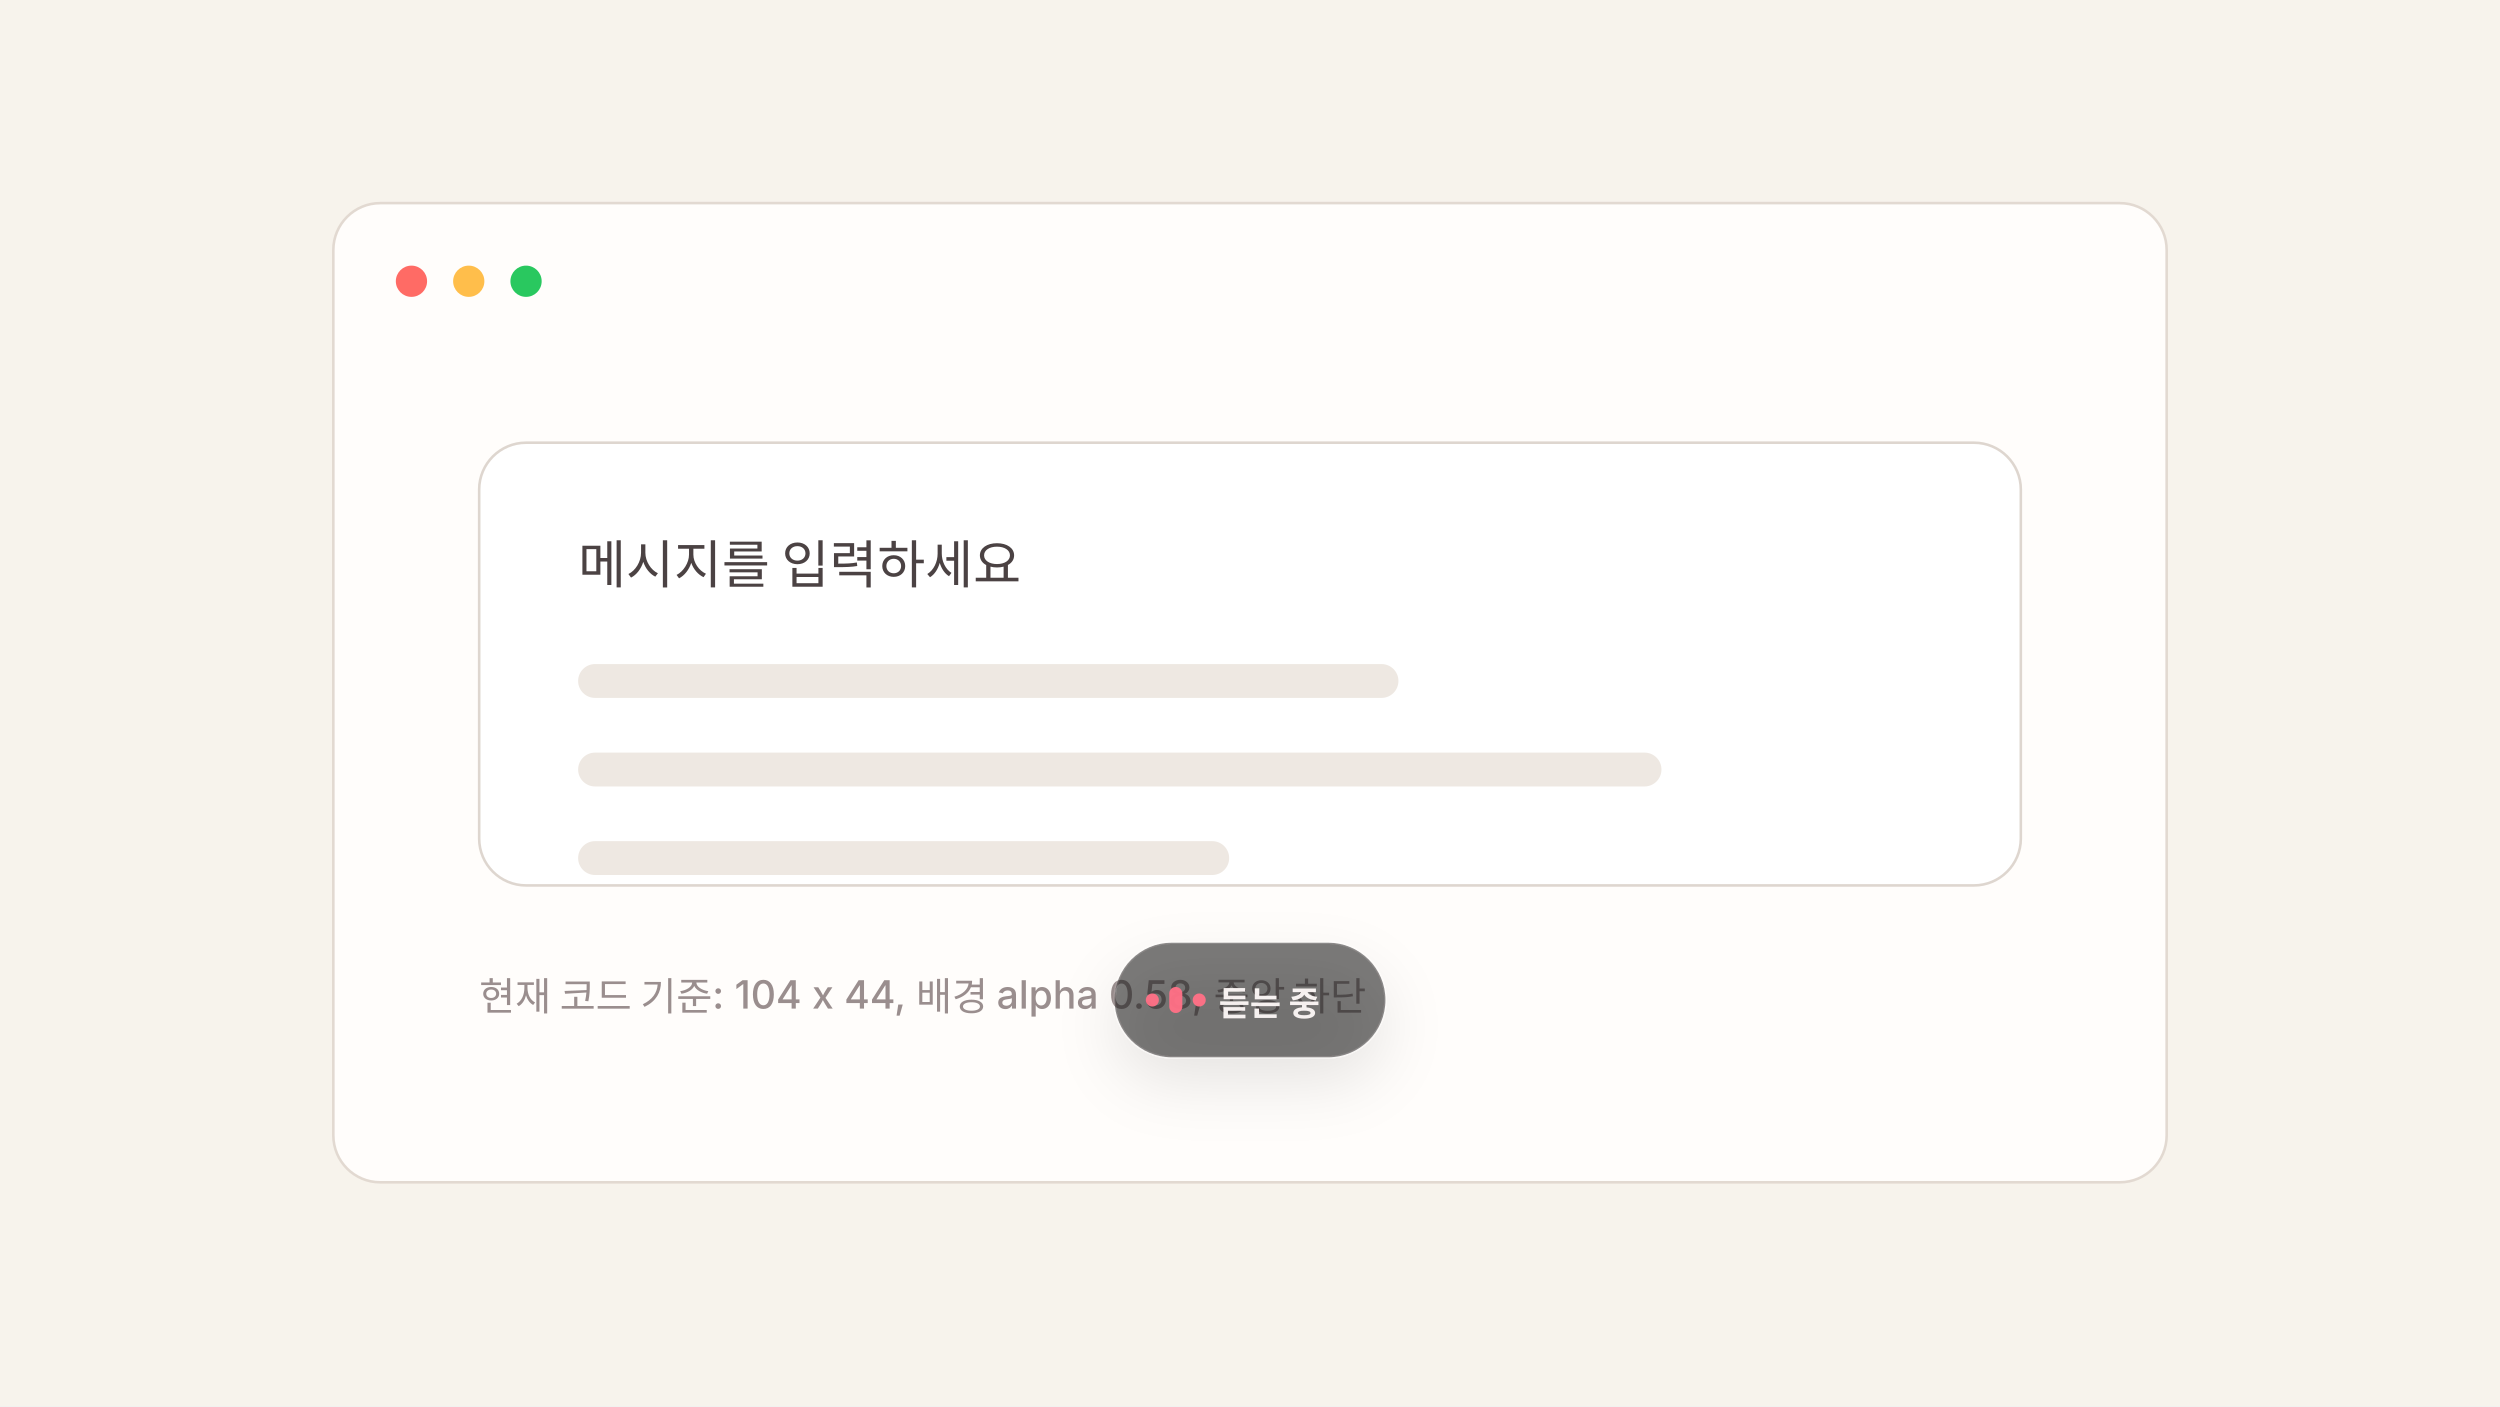
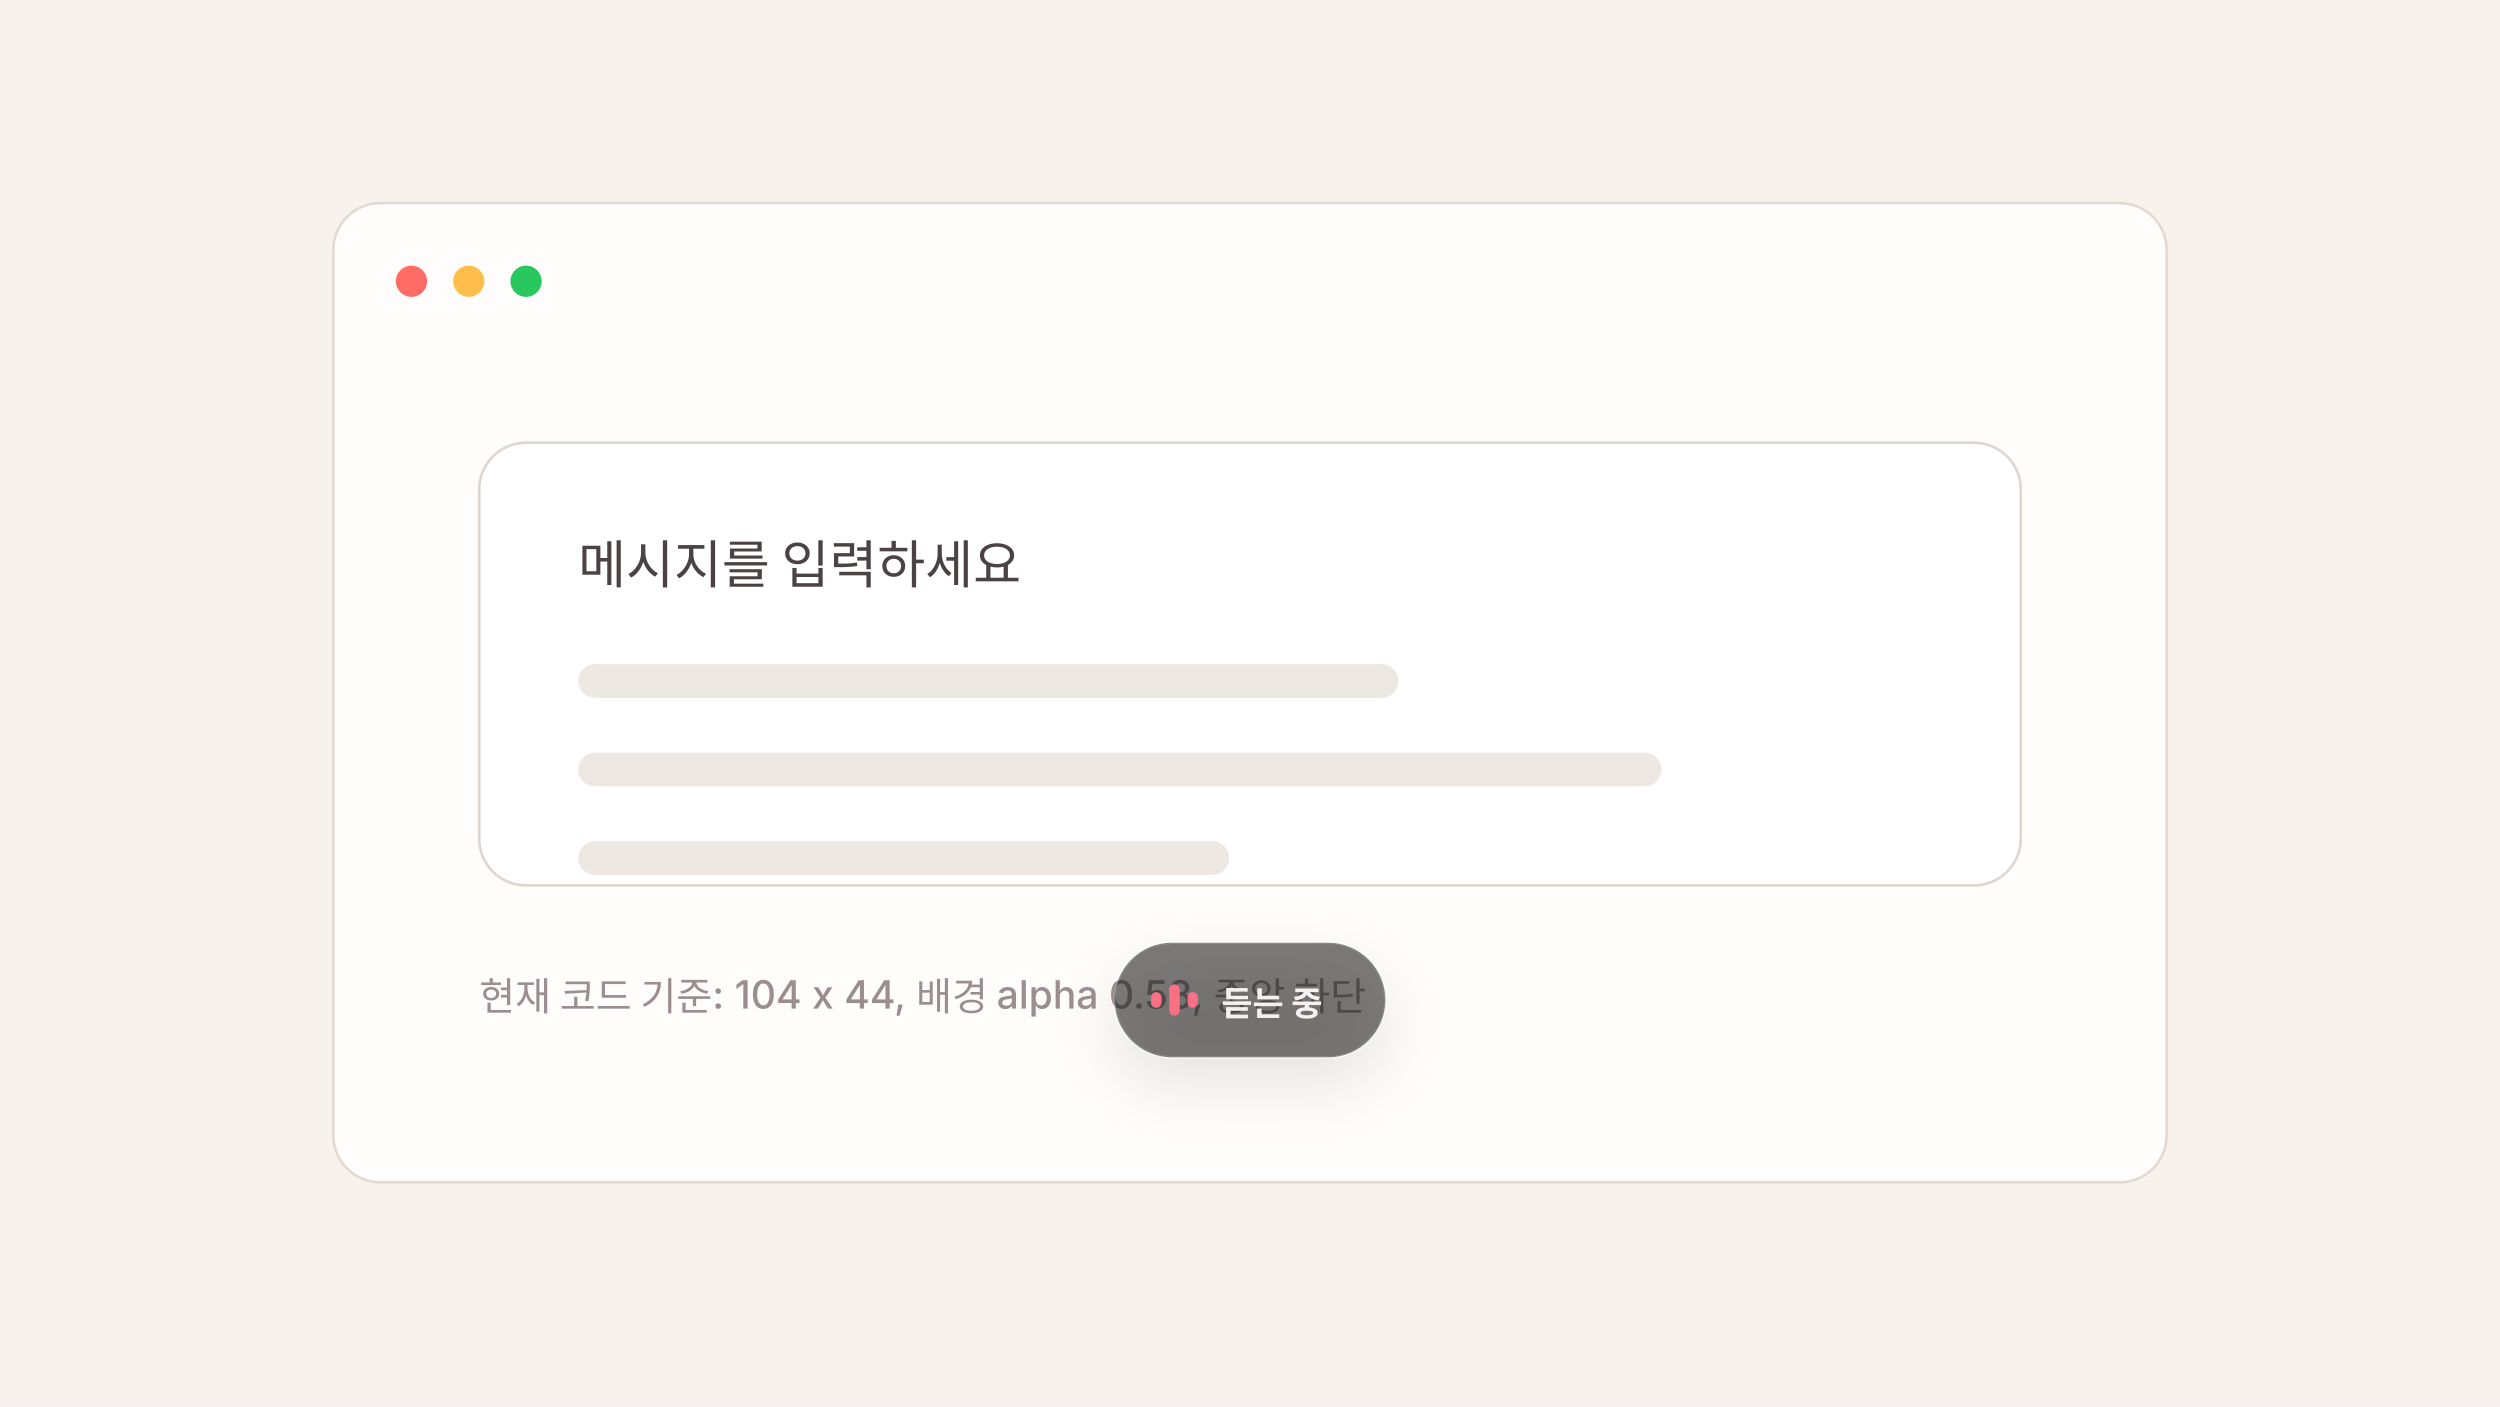
<svg xmlns="http://www.w3.org/2000/svg" width="960" height="540" viewBox="0 0 960 540">
  <defs>
    <filter id="hudShadow" x="-80%" y="-120%" width="260%" height="340%">
      <feDropShadow dx="0" dy="10" stdDeviation="12" flood-color="#1d1718" flood-opacity=".16" />
    </filter>
    <style>
      .ui{font-family:-apple-system,BlinkMacSystemFont,"Pretendard","Segoe UI",sans-serif}
      .body{font:500 20px -apple-system,BlinkMacSystemFont,"Pretendard","Segoe UI",sans-serif;fill:#4b4243}
      .muted{font:500 15px -apple-system,BlinkMacSystemFont,"Pretendard","Segoe UI",sans-serif;fill:#9a8e8e}
      .hud{font:650 13px -apple-system,BlinkMacSystemFont,"Pretendard","Segoe UI",sans-serif;fill:rgba(255,250,248,.94)}
    </style>
  </defs>
  <rect width="960" height="540" fill="#f7f3ec" />
  <rect x="128" y="78" width="704" height="376" rx="18" fill="#fffdfb" stroke="#e2d9d1" />
  <circle cx="158" cy="108" r="6" fill="#ff6b65" />
  <circle cx="180" cy="108" r="6" fill="#ffbe4b" />
  <circle cx="202" cy="108" r="6" fill="#29c85f" />
  <rect x="184" y="170" width="592" height="170" rx="18" fill="#ffffff" stroke="#ded6cf" />
  <text x="222" y="224" class="body">메시지를 입력하세요</text>
  <rect x="222" y="255" width="315" height="13" rx="6.5" fill="#eee8e2" />
  <rect x="222" y="289" width="416" height="13" rx="6.5" fill="#eee8e2" />
  <rect x="222" y="323" width="250" height="13" rx="6.5" fill="#eee8e2" />
  <text x="184" y="388" class="muted">현재 코드 기준: 104 x 44, 배경 alpha 0.58, 중앙 하단</text>
  <g transform="translate(428 362)" filter="url(#hudShadow)">
    <rect width="104" height="44" rx="22" fill="#221f20" fill-opacity=".58" stroke="#ffffff" stroke-opacity=".11" />
-     <rect x="12" y="19.5" width="5" height="5" rx="2.5" fill="#ff6f85" opacity=".96" />
-     <rect x="21" y="17" width="5" height="10" rx="2.5" fill="#ff6f85" opacity=".96" />
-     <rect x="30" y="19.5" width="5" height="5" rx="2.5" fill="#ff6f85" opacity=".96" />
-     <text x="40" y="28" class="hud">듣는 중</text>
+     <rect x="14" y="19" width="4" height="6" rx="2" fill="#ff6f85" opacity=".96" />
+     <rect x="21" y="16" width="4" height="12" rx="2" fill="#ff6f85" opacity=".96" />
+     <rect x="28" y="19" width="4" height="6" rx="2" fill="#ff6f85" opacity=".96" />
+     <text x="41" y="28" class="hud">듣는 중</text>
  </g>
</svg>
